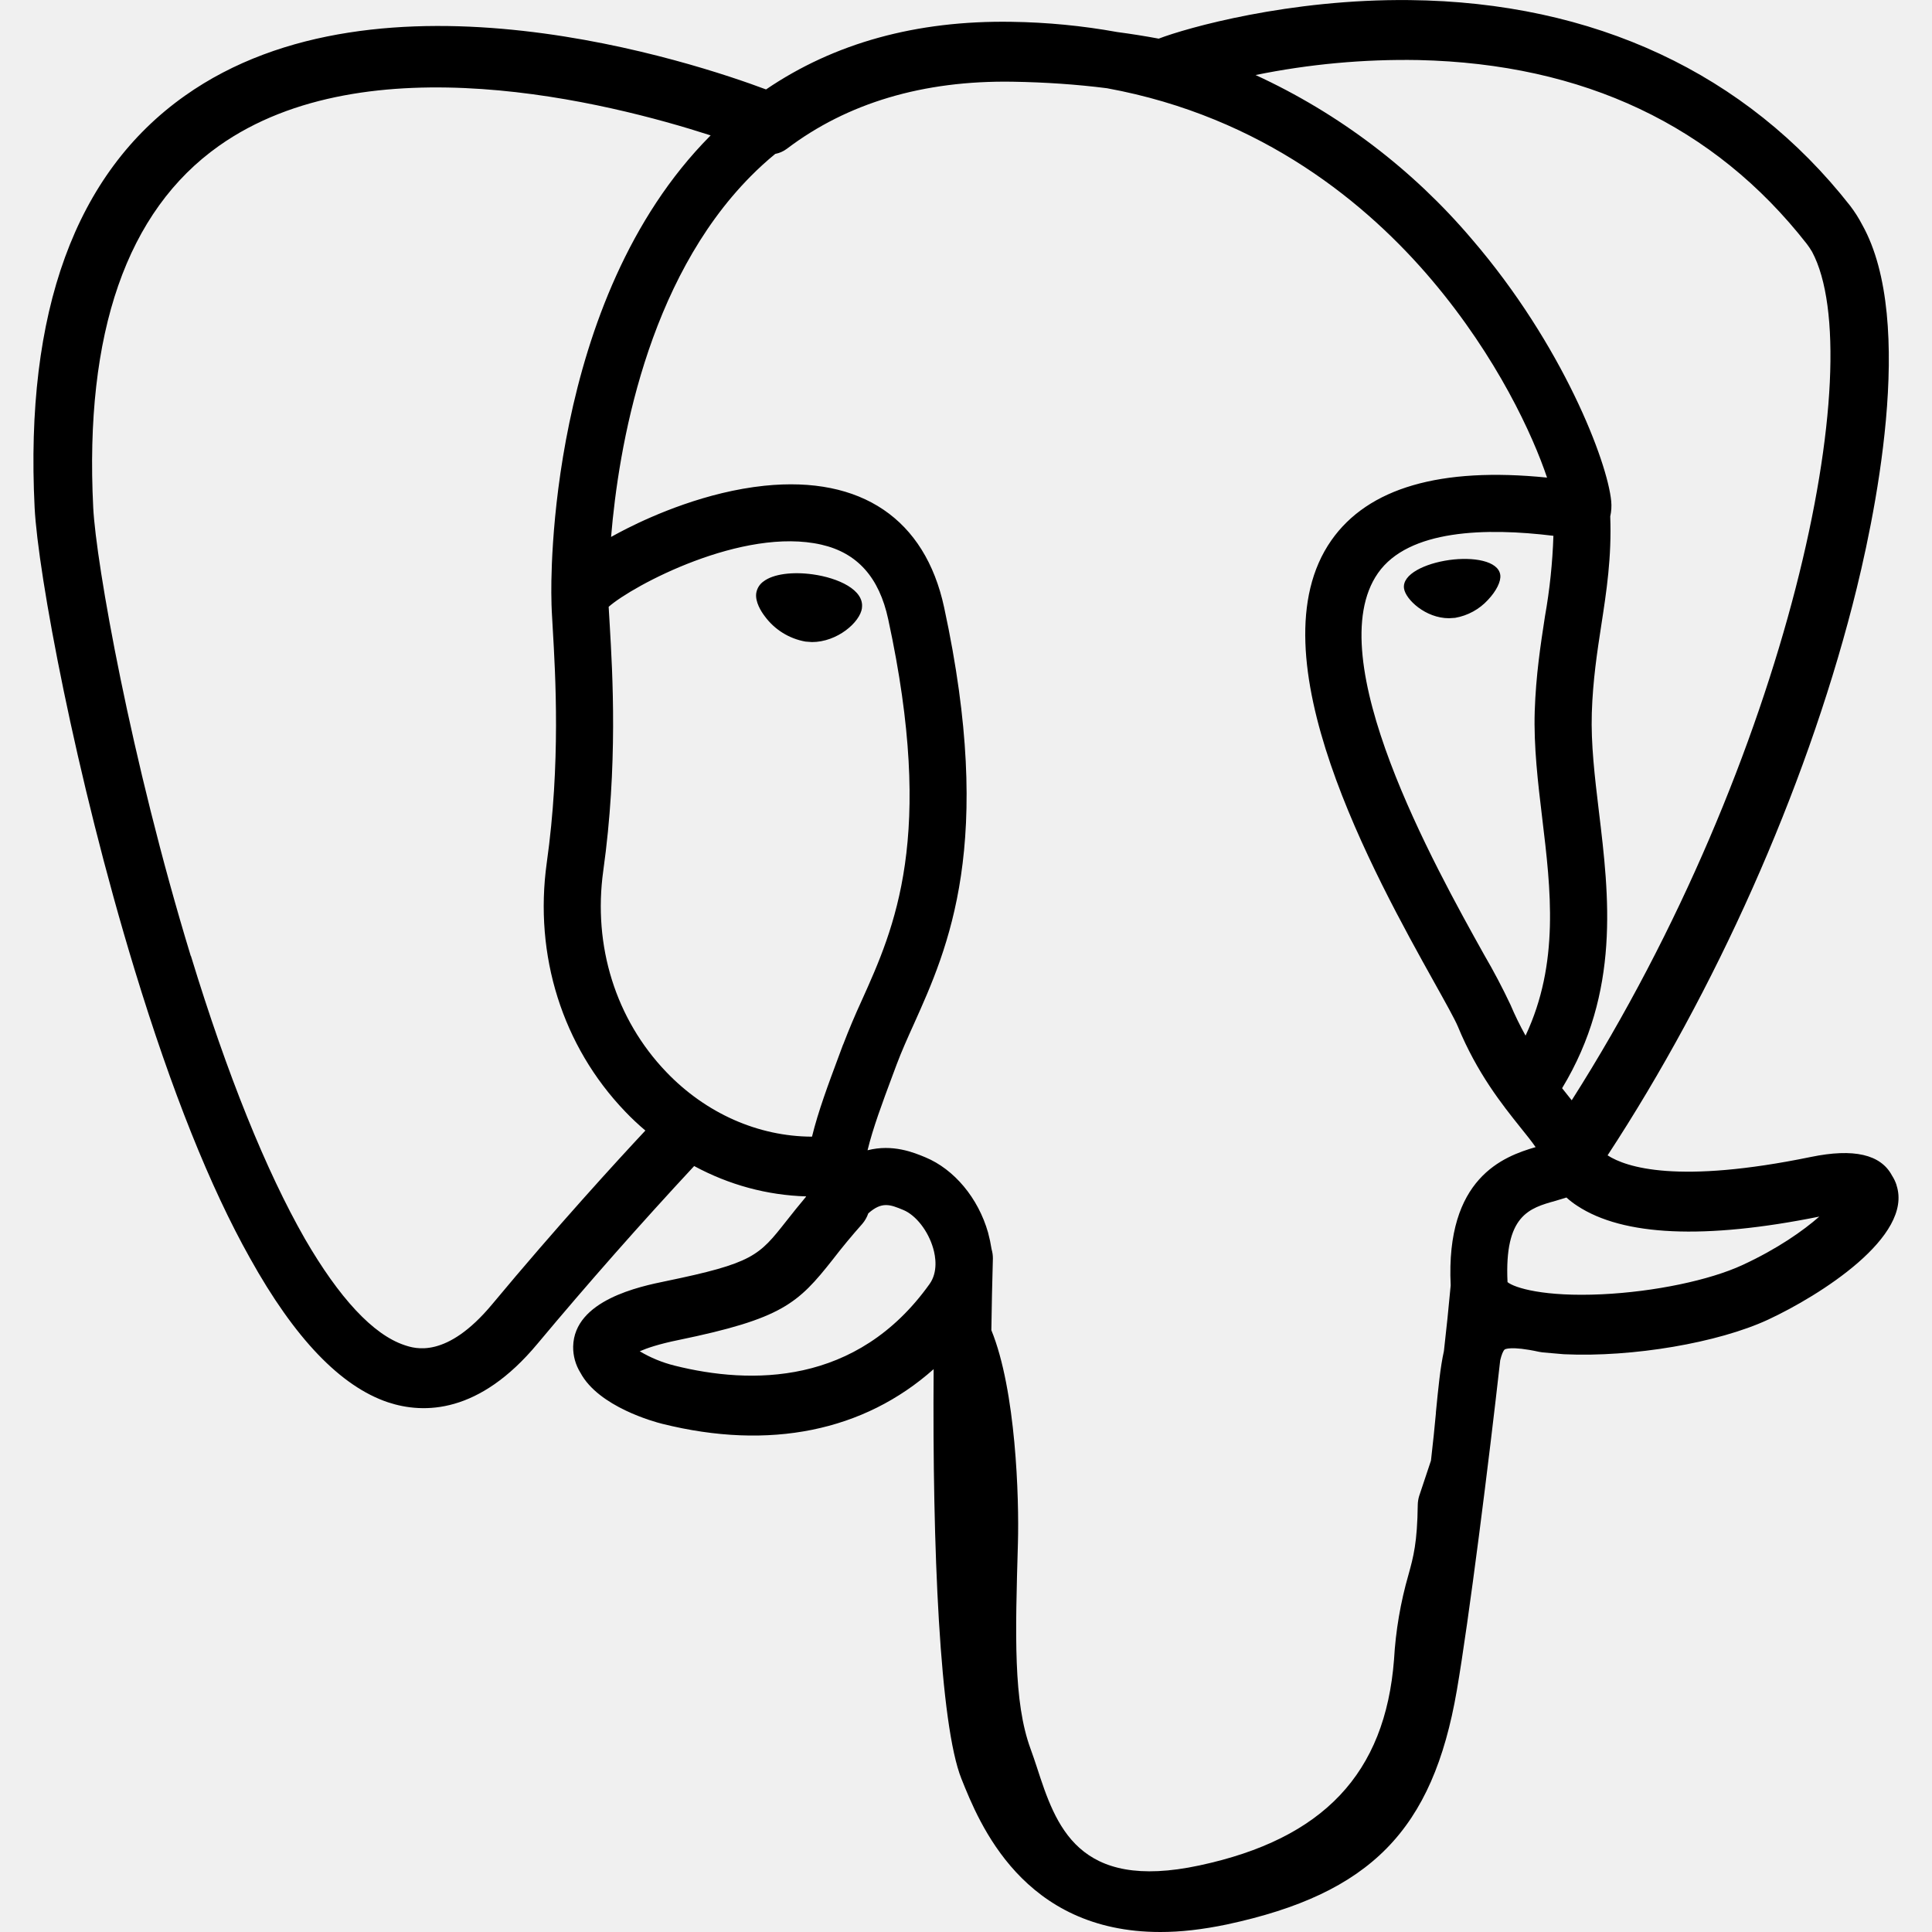
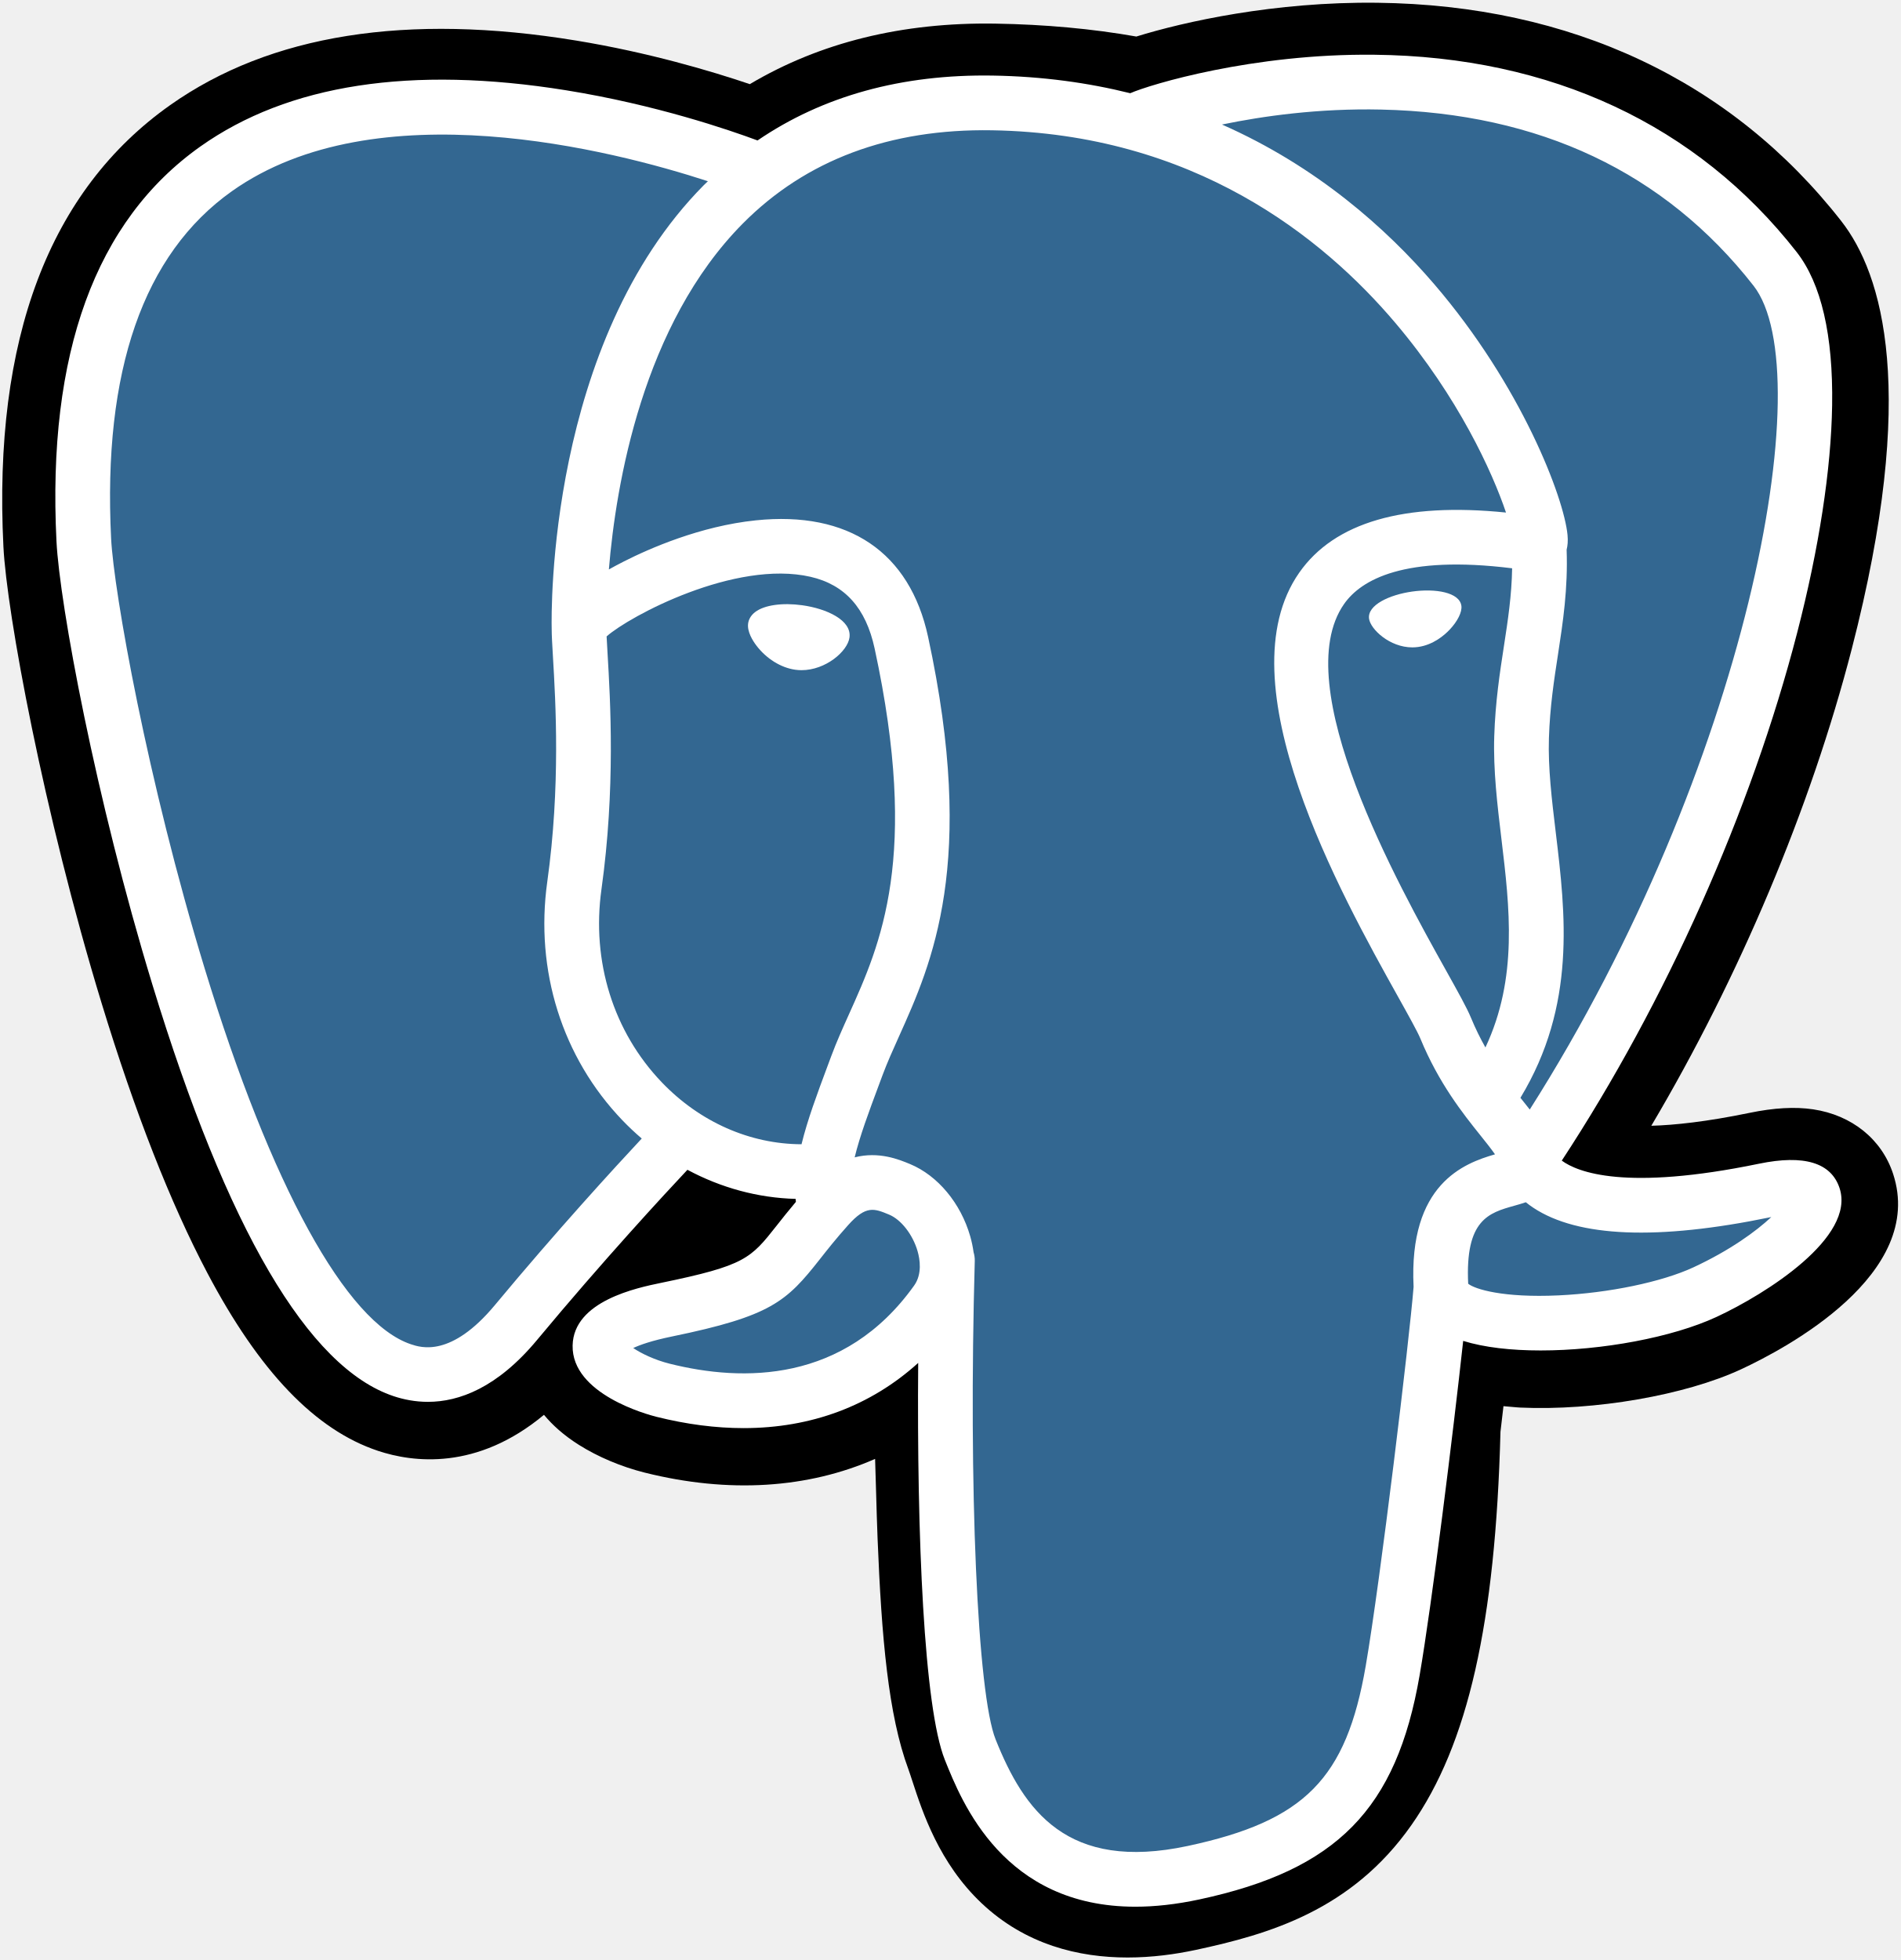
- <svg xmlns="http://www.w3.org/2000/svg" width="1em" height="1em" viewBox="0 0 24 24">
-   <path d="M0 0h24v24H0z" fill="none" />
-   <path fill="currentColor" d="M23.56 14.723a.5.5 0 0 0-.057-.12q-.21-.395-1.007-.231c-1.654.34-2.294.13-2.526-.02c1.342-2.048 2.445-4.522 3.041-6.83c.272-1.05.798-3.523.122-4.73a1.6 1.6 0 0 0-.15-.236C21.693.91 19.8.025 17.51.001c-1.495-.016-2.77.346-3.116.479a10 10 0 0 0-.516-.082a8 8 0 0 0-1.312-.127c-1.182-.019-2.203.264-3.05.84C8.66.79 4.729-.534 2.296 1.19C.935 2.153.309 3.873.43 6.304c.041.818.507 3.334 1.243 5.744q.69 2.26 1.433 3.582q.83 1.493 1.714 1.79c.448.148 1.133.143 1.858-.729a56 56 0 0 1 1.945-2.206c.435.235.906.362 1.39.377v.004a11 11 0 0 0-.247.305c-.339.43-.41.52-1.5.745c-.31.064-1.134.233-1.146.811a.6.6 0 0 0 .091.327c.227.423.922.61 1.015.633c1.335.333 2.505.092 3.372-.679c-.017 2.231.077 4.418.345 5.088c.221.553.762 1.904 2.47 1.904q.375.001.829-.094c1.782-.382 2.556-1.17 2.855-2.906c.15-.87.402-2.875.539-4.101c.017-.07.036-.12.057-.136c0 0 .07-.048.427.03l.044.007l.254.022l.015.001c.847.039 1.911-.142 2.531-.43c.644-.3 1.806-1.033 1.595-1.67M2.37 11.876c-.744-2.435-1.178-4.885-1.212-5.571c-.109-2.172.417-3.683 1.562-4.493c1.837-1.299 4.84-.54 6.108-.13l-.01.01C6.795 3.734 6.843 7.226 6.85 7.44c0 .082.006.199.016.36c.034.586.1 1.68-.074 2.918c-.16 1.15.194 2.276.973 3.089q.12.126.252.237c-.347.371-1.1 1.193-1.903 2.158c-.568.682-.96.551-1.088.508c-.392-.13-.813-.587-1.239-1.322c-.48-.839-.963-2.032-1.415-3.512m6.007 5.088a1.6 1.6 0 0 1-.432-.178c.089-.039.237-.09.483-.14c1.284-.265 1.482-.451 1.915-1a8 8 0 0 1 .367-.443a.4.4 0 0 0 .074-.13c.17-.151.272-.11.436-.042c.156.065.308.26.37.475c.03.102.062.295-.045.445c-.904 1.266-2.222 1.25-3.168 1.013m2.094-3.988l-.052.14c-.133.357-.257.689-.334 1.004c-.667-.002-1.317-.288-1.81-.803c-.628-.655-.913-1.566-.783-2.5c.183-1.308.116-2.447.08-3.059l-.013-.22c.296-.262 1.666-.996 2.643-.772c.446.102.718.406.83.928c.585 2.704.078 3.83-.33 4.736a9 9 0 0 0-.23.546m7.364 4.572q-.024.266-.062.596l-.146.438a.4.4 0 0 0-.018.108c-.006.475-.054.649-.115.87a4.8 4.8 0 0 0-.18 1.057c-.11 1.414-.878 2.227-2.417 2.556c-1.515.325-1.784-.496-2.02-1.221a7 7 0 0 0-.078-.227c-.215-.586-.19-1.412-.157-2.555c.016-.561-.025-1.901-.33-2.646q.006-.44.019-.892a.4.4 0 0 0-.016-.113a2 2 0 0 0-.044-.208c-.122-.428-.42-.786-.78-.935c-.142-.059-.403-.167-.717-.087c.067-.276.183-.587.309-.925l.053-.142c.06-.16.134-.325.213-.5c.426-.948 1.01-2.246.376-5.178c-.237-1.098-1.03-1.634-2.232-1.51c-.72.075-1.38.366-1.709.532a6 6 0 0 0-.196.104c.092-1.106.439-3.174 1.736-4.482a4 4 0 0 1 .303-.276a.35.35 0 0 0 .145-.064c.752-.57 1.695-.85 2.802-.833q.616.01 1.174.081c1.94.355 3.244 1.447 4.036 2.383c.814.962 1.255 1.931 1.431 2.454c-1.323-.134-2.223.127-2.68.78c-.992 1.418.544 4.172 1.282 5.496c.135.242.252.452.289.54c.24.583.551.972.778 1.256c.07.087.138.171.189.245c-.4.116-1.12.383-1.055 1.717a35 35 0 0 1-.084.815c-.046.208-.07.46-.1.766m.89-1.621c-.04-.832.27-.919.597-1.01l.135-.041a1 1 0 0 0 .134.103c.57.376 1.583.421 3.007.134c-.202.177-.519.4-.953.601c-.41.19-1.096.333-1.747.364c-.72.034-1.086-.08-1.173-.151m.57-9.271a7 7 0 0 1-.105 1.001c-.055.358-.112.728-.127 1.177c-.014.436.04.89.093 1.33c.107.887.216 1.8-.207 2.701a4 4 0 0 1-.188-.385a8 8 0 0 0-.325-.617c-.616-1.104-2.057-3.69-1.32-4.744c.38-.543 1.342-.566 2.179-.463m.228 7.013l-.085-.107l-.035-.044c.726-1.2.584-2.387.457-3.439c-.052-.432-.1-.84-.088-1.222c.013-.407.066-.755.118-1.092c.064-.415.13-.844.111-1.35a.6.6 0 0 0 .012-.19c-.046-.486-.6-1.938-1.73-3.253a7.8 7.8 0 0 0-2.688-2.04A9.3 9.3 0 0 1 17.62.746c2.052.046 3.675.814 4.824 2.283a1 1 0 0 1 .067.1c.723 1.356-.276 6.275-2.987 10.54m-8.816-6.116c-.025.18-.31.423-.621.423l-.081-.006a.8.8 0 0 1-.506-.315c-.046-.06-.12-.178-.106-.285a.22.22 0 0 1 .093-.149c.118-.089.352-.122.61-.086c.316.044.642.193.61.418m7.93-.411c.011.08-.049.2-.153.31a.72.72 0 0 1-.408.223l-.075.005c-.293 0-.541-.234-.56-.371c-.024-.177.264-.31.56-.352c.298-.042.612.009.636.185" />
+ <svg xmlns="http://www.w3.org/2000/svg" width="256px" height="264px" viewBox="0 0 256 264" version="1.1" preserveAspectRatio="xMidYMid">
+   <g>
+     <path d="M255.008,158.086 C253.473,153.437 249.452,150.199 244.252,149.422 C241.8,149.056 238.992,149.212 235.669,149.897 C229.877,151.092 225.58,151.547 222.444,151.635 C234.281,131.65 243.906,108.86 249.447,87.407 C258.406,52.718 253.619,36.915 248.024,29.767 C233.217,10.848 211.614,0.683 185.552,0.372 C171.649,0.202 159.444,2.947 153.077,4.921 C147.149,3.875 140.775,3.291 134.086,3.183 C121.55,2.983 110.473,5.716 101.008,11.333 C95.767,9.561 87.358,7.063 77.646,5.469 C54.804,1.719 36.394,4.641 22.928,14.154 C6.622,25.672 -0.937,45.684 0.461,73.634 C0.905,82.508 5.869,109.508 13.685,135.114 C18.177,149.832 22.967,162.054 27.922,171.444 C34.949,184.759 42.468,192.6 50.909,195.416 C55.64,196.992 64.236,198.096 73.277,190.567 C74.423,191.954 75.952,193.333 77.981,194.614 C80.558,196.239 83.709,197.567 86.856,198.354 C98.197,201.189 108.82,200.48 117.883,196.506 C117.939,198.118 117.982,199.658 118.018,200.988 C118.079,203.145 118.138,205.26 118.217,207.238 C118.754,220.612 119.664,231.011 122.36,238.287 C122.508,238.688 122.707,239.297 122.917,239.944 C124.262,244.062 126.511,250.956 132.233,256.355 C138.158,261.948 145.325,263.663 151.889,263.663 C155.181,263.663 158.322,263.231 161.077,262.641 C170.897,260.536 182.05,257.33 190.118,245.842 C197.746,234.982 201.454,218.625 202.125,192.851 C202.212,192.123 202.292,191.427 202.369,190.764 C202.422,190.316 202.475,189.859 202.529,189.402 L204.326,189.56 L204.789,189.591 C214.791,190.047 227.021,187.926 234.532,184.437 C240.467,181.683 259.486,171.642 255.008,158.086" fill="#000000" id="id_101" />
+     <path d="M237.906,160.722 C208.166,166.857 206.121,156.788 206.121,156.788 C237.522,110.195 250.648,51.052 239.32,36.577 C208.417,-2.908 154.922,15.766 154.029,16.25 L153.742,16.302 C147.866,15.082 141.291,14.356 133.9,14.235 C120.444,14.014 110.236,17.763 102.49,23.637 C102.49,23.637 7.06,-15.677 11.499,73.081 C12.443,91.963 38.563,215.954 69.717,178.503 C81.104,164.808 92.106,153.229 92.106,153.229 C97.571,156.859 104.113,158.711 110.971,158.046 L111.504,157.594 C111.338,159.294 111.414,160.957 111.717,162.926 C103.691,171.893 106.05,173.467 90.006,176.77 C73.771,180.116 83.308,186.072 89.535,187.629 C97.084,189.517 114.548,192.191 126.348,175.672 L125.878,177.557 C129.022,180.076 131.23,193.94 130.86,206.509 C130.49,219.077 130.243,227.706 132.721,234.446 C135.199,241.186 137.668,256.351 158.76,251.832 C176.383,248.055 185.516,238.268 186.787,221.943 C187.688,210.336 189.729,212.052 189.857,201.675 L191.494,196.763 C193.381,181.03 191.794,175.954 202.651,178.315 L205.29,178.547 C213.282,178.91 223.741,177.261 229.88,174.408 C243.098,168.274 250.938,158.031 237.904,160.722 L237.906,160.722" fill="#336791" id="id_102" />
+     <path d="M108.076,81.525 C105.397,81.152 102.969,81.497 101.741,82.427 C101.05,82.95 100.837,83.556 100.779,83.973 C100.625,85.078 101.4,86.3 101.875,86.93 C103.221,88.714 105.187,89.94 107.133,90.21 C107.415,90.249 107.696,90.268 107.975,90.268 C111.22,90.268 114.171,87.741 114.431,85.876 C114.756,83.54 111.365,81.983 108.076,81.525" fill="#FFFFFF" id="id_103" />
+     <path d="M196.86,81.599 L196.86,81.599 C196.604,79.768 193.346,79.246 190.254,79.676 C187.166,80.106 184.172,81.5 184.422,83.335 C184.623,84.762 187.199,87.198 190.249,87.198 C190.507,87.198 190.767,87.181 191.029,87.144 C193.065,86.862 194.559,85.569 195.268,84.824 C196.35,83.688 196.975,82.422 196.86,81.599" fill="#FFFFFF" id="id_104" />
+     <path d="M247.802,160.025 C246.668,156.596 243.018,155.493 236.954,156.745 C218.949,160.461 212.501,157.887 210.384,156.328 C224.379,135.007 235.892,109.236 242.103,85.191 C245.045,73.801 246.67,63.223 246.803,54.602 C246.95,45.138 245.338,38.184 242.014,33.936 C228.612,16.811 208.942,7.625 185.132,7.373 C168.763,7.189 154.933,11.378 152.252,12.556 C146.606,11.152 140.451,10.29 133.75,10.18 C121.462,9.981 110.84,12.923 102.046,18.919 C98.226,17.498 88.354,14.109 76.281,12.164 C55.409,8.803 38.823,11.35 26.987,19.735 C12.864,29.741 6.344,47.627 7.607,72.894 C8.032,81.396 12.876,107.548 20.52,132.593 C30.582,165.557 41.519,184.218 53.028,188.057 C54.375,188.506 55.929,188.82 57.641,188.82 C61.839,188.82 66.986,186.928 72.341,180.49 C81.236,169.789 89.541,160.822 92.602,157.564 C97.126,159.992 102.096,161.348 107.179,161.484 C107.188,161.617 107.202,161.75 107.214,161.882 C106.194,163.092 105.357,164.152 104.644,165.057 C101.122,169.528 100.389,170.459 89.052,172.793 C85.827,173.459 77.261,175.224 77.136,181.228 C77,187.788 87.261,190.543 88.43,190.835 C92.504,191.855 96.429,192.358 100.172,192.358 C109.275,192.357 117.286,189.366 123.688,183.577 C123.491,206.963 124.466,230.007 127.274,237.028 C129.573,242.776 135.192,256.823 152.938,256.822 C155.542,256.822 158.408,256.519 161.561,255.843 C180.082,251.872 188.125,243.687 191.236,225.64 C192.901,215.995 195.758,192.964 197.102,180.61 C199.938,181.495 203.589,181.9 207.536,181.899 C215.768,181.899 225.267,180.15 231.224,177.385 C237.916,174.277 249.992,166.651 247.802,160.025 L247.802,160.025 Z M203.696,76.545 C203.635,80.192 203.133,83.503 202.601,86.959 C202.028,90.676 201.436,94.519 201.287,99.184 C201.14,103.724 201.707,108.445 202.255,113.009 C203.363,122.228 204.5,131.721 200.099,141.087 C199.415,139.872 198.754,138.546 198.149,137.078 C197.602,135.752 196.414,133.622 194.77,130.674 C188.37,119.198 173.385,92.324 181.056,81.358 C183.341,78.094 189.14,74.738 203.696,76.545 L203.696,76.545 Z M186.052,14.758 C207.386,15.229 224.261,23.21 236.21,38.478 C245.374,50.189 235.283,103.476 206.07,149.447 C205.781,149.08 205.488,148.71 205.184,148.33 C205.063,148.178 204.939,148.024 204.814,147.868 C212.363,135.401 210.887,123.066 209.573,112.13 C209.033,107.642 208.524,103.403 208.653,99.421 C208.787,95.2 209.345,91.581 209.885,88.081 C210.548,83.768 211.223,79.305 211.037,74.044 C211.176,73.492 211.232,72.84 211.159,72.066 C210.684,67.021 204.924,51.922 193.184,38.255 C186.762,30.781 177.397,22.416 164.61,16.774 C170.11,15.634 177.631,14.571 186.052,14.758 L186.052,14.758 Z M66.674,175.778 C60.774,182.872 56.7,181.512 55.36,181.066 C46.629,178.154 36.5,159.702 27.569,130.442 C19.841,105.124 15.325,79.665 14.967,72.526 C13.839,49.948 19.312,34.213 31.235,25.757 C50.639,11.997 82.541,20.233 95.36,24.41 C95.176,24.592 94.984,24.762 94.802,24.947 C73.766,46.191 74.265,82.488 74.317,84.706 C74.315,85.562 74.387,86.774 74.485,88.441 C74.847,94.546 75.521,105.908 73.721,118.775 C72.049,130.732 75.735,142.435 83.832,150.884 C84.67,151.758 85.545,152.58 86.449,153.352 C82.845,157.212 75.012,165.748 66.674,175.778 L66.674,175.778 Z M89.153,145.785 C82.627,138.975 79.663,129.503 81.02,119.796 C82.92,106.203 82.219,94.365 81.842,88.005 C81.789,87.115 81.743,86.335 81.715,85.72 C84.788,82.995 99.029,75.365 109.184,77.692 C113.819,78.753 116.643,81.909 117.817,87.337 C123.893,115.44 118.621,127.153 114.385,136.566 C113.512,138.505 112.687,140.338 111.983,142.234 L111.437,143.7 C110.055,147.406 108.769,150.852 107.972,154.124 C101.034,154.103 94.285,151.14 89.153,145.785 L89.153,145.785 Z M90.218,183.685 C88.192,183.179 86.37,182.3 85.301,181.571 C86.194,181.15 87.783,180.579 90.539,180.012 C103.876,177.266 105.936,175.328 110.434,169.617 C111.465,168.308 112.634,166.823 114.253,165.015 C114.253,165.014 114.254,165.014 114.255,165.013 C116.666,162.313 117.769,162.771 119.769,163.601 C121.39,164.272 122.969,166.303 123.609,168.539 C123.912,169.595 124.252,171.6 123.139,173.159 C113.743,186.315 100.051,186.146 90.218,183.685 L90.218,183.685 Z M160.017,248.637 C143.701,252.133 137.924,243.808 134.117,234.291 C131.66,228.147 130.452,200.44 131.309,169.844 C131.32,169.437 131.262,169.043 131.15,168.674 C131.052,167.96 130.902,167.238 130.694,166.512 C129.42,162.06 126.315,158.336 122.59,156.792 C121.11,156.179 118.394,155.054 115.13,155.889 C115.826,153.021 117.033,149.782 118.342,146.275 L118.891,144.8 C119.509,143.137 120.285,141.414 121.105,139.59 C125.538,129.742 131.609,116.253 125.02,85.78 C122.552,74.366 114.31,68.792 101.816,70.087 C94.325,70.862 87.473,73.884 84.055,75.617 C83.32,75.989 82.648,76.349 82.02,76.699 C82.974,65.199 86.578,43.707 100.061,30.11 C108.549,21.549 119.854,17.321 133.628,17.549 C160.769,17.993 178.172,31.921 187.994,43.528 C196.458,53.529 201.041,63.604 202.87,69.037 C189.115,67.639 179.76,70.354 175.018,77.134 C164.701,91.882 180.662,120.506 188.333,134.263 C189.74,136.784 190.954,138.963 191.336,139.889 C193.834,145.943 197.068,149.985 199.429,152.935 C200.153,153.839 200.855,154.716 201.389,155.482 C197.223,156.683 189.74,159.458 190.422,173.329 C189.872,180.289 185.961,212.875 183.974,224.388 C181.351,239.598 175.754,245.263 160.017,248.637 L160.017,248.637 Z M228.121,170.701 C223.861,172.678 216.732,174.162 209.96,174.48 C202.479,174.83 198.672,173.642 197.776,172.911 C197.355,164.267 200.573,163.364 203.978,162.408 C204.513,162.257 205.035,162.111 205.539,161.935 C205.852,162.19 206.195,162.443 206.571,162.691 C212.583,166.659 223.306,167.087 238.445,163.962 C238.5,163.951 238.556,163.94 238.611,163.929 C236.569,165.838 233.075,168.4 228.121,170.701 L228.121,170.701 Z" fill="#FFFFFF" id="id_105" />
+   </g>
</svg>
